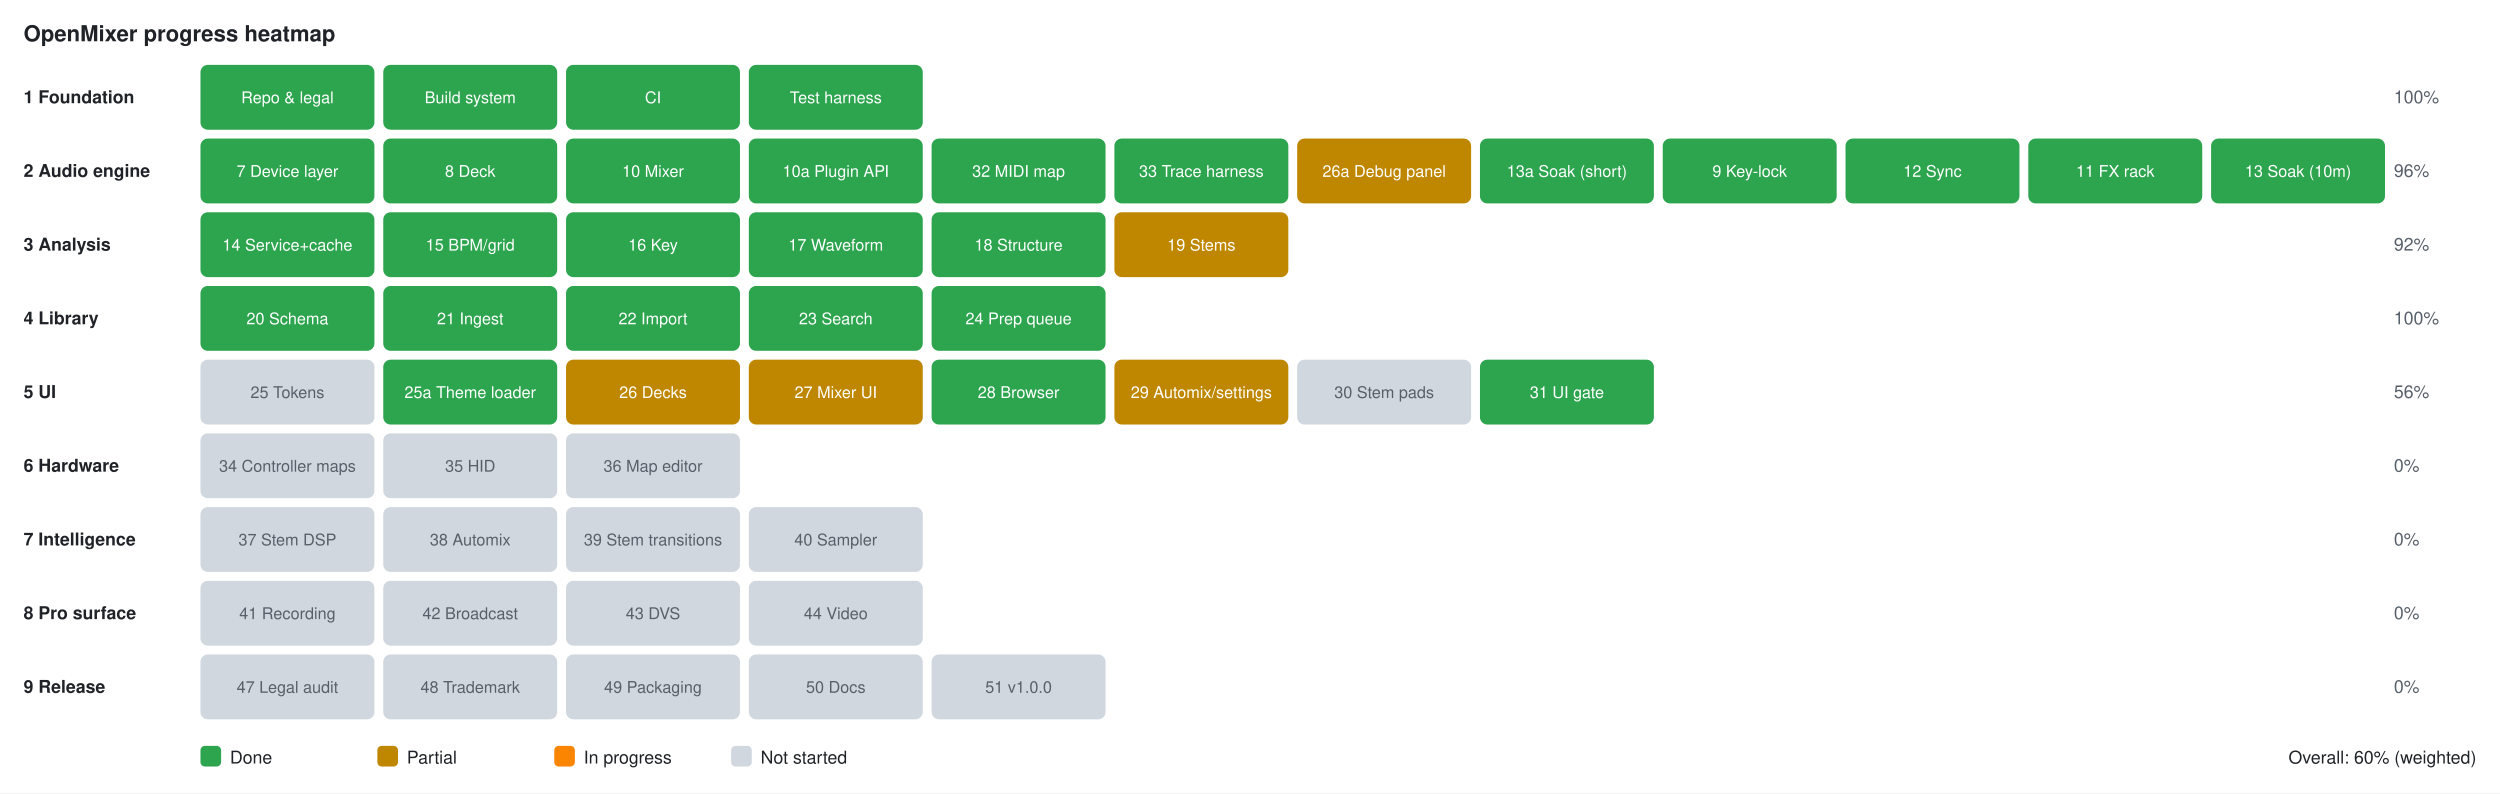
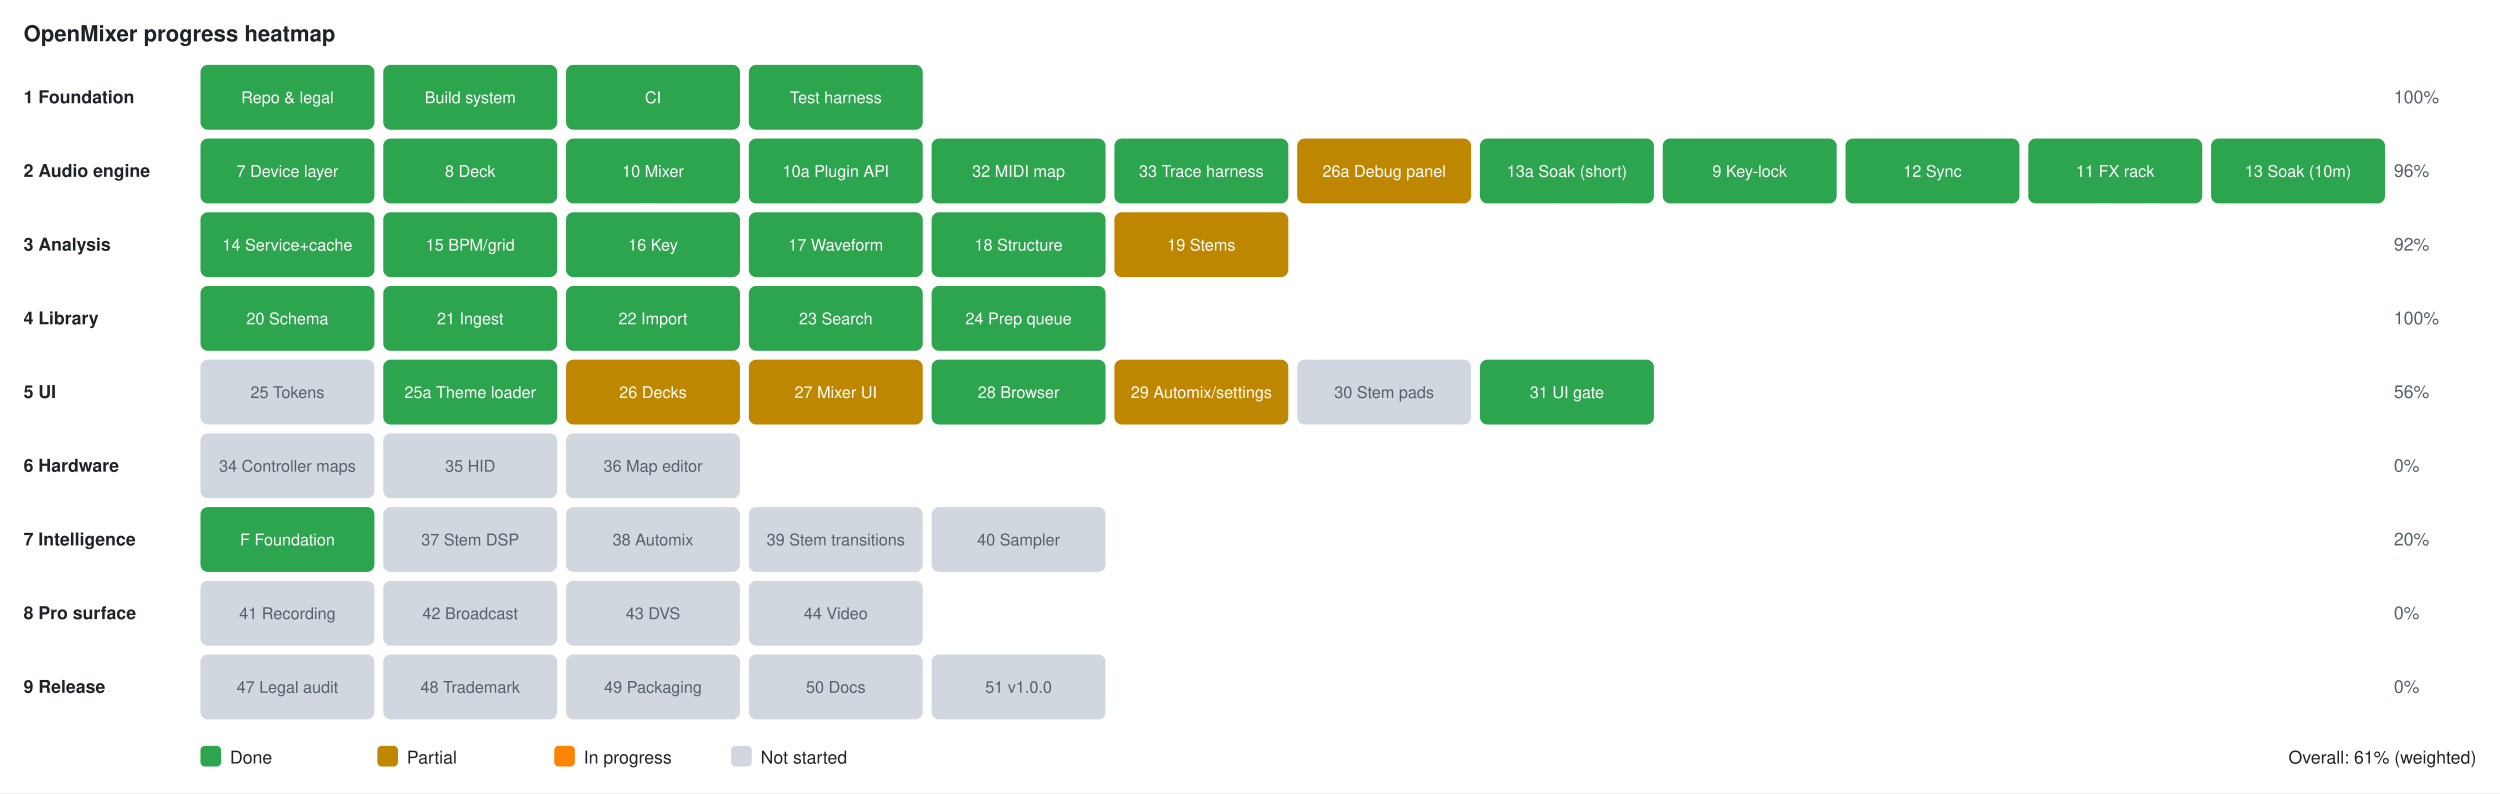
<svg xmlns="http://www.w3.org/2000/svg" width="1696" height="538" viewBox="0 0 1696 538" font-family="-apple-system,Segoe UI,Helvetica,Arial,sans-serif">
  <rect width="100%" height="100%" fill="#ffffff" />
  <text x="16" y="28" font-size="15" font-weight="600" fill="#1f2328">OpenMixer progress heatmap</text>
  <text x="16" y="70.0" font-size="12" font-weight="600" fill="#1f2328">1 Foundation</text>
  <g>
    <rect x="136" y="44" width="118" height="44" rx="5" fill="#2da44e" />
    <text x="195.0" y="70.0" font-size="11" text-anchor="middle" fill="#ffffff">Repo &amp; legal</text>
  </g>
  <g>
    <rect x="260" y="44" width="118" height="44" rx="5" fill="#2da44e" />
    <text x="319.0" y="70.0" font-size="11" text-anchor="middle" fill="#ffffff">Build system</text>
  </g>
  <g>
    <rect x="384" y="44" width="118" height="44" rx="5" fill="#2da44e" />
    <text x="443.0" y="70.0" font-size="11" text-anchor="middle" fill="#ffffff">CI</text>
  </g>
  <g>
    <rect x="508" y="44" width="118" height="44" rx="5" fill="#2da44e" />
    <text x="567.0" y="70.0" font-size="11" text-anchor="middle" fill="#ffffff">Test harness</text>
  </g>
  <text x="1624" y="70.0" font-size="12" fill="#57606a">100%</text>
  <text x="16" y="120.0" font-size="12" font-weight="600" fill="#1f2328">2 Audio engine</text>
  <g>
    <rect x="136" y="94" width="118" height="44" rx="5" fill="#2da44e" />
    <text x="195.0" y="120.0" font-size="11" text-anchor="middle" fill="#ffffff">7 Device layer</text>
  </g>
  <g>
    <rect x="260" y="94" width="118" height="44" rx="5" fill="#2da44e" />
    <text x="319.0" y="120.0" font-size="11" text-anchor="middle" fill="#ffffff">8 Deck</text>
  </g>
  <g>
    <rect x="384" y="94" width="118" height="44" rx="5" fill="#2da44e" />
    <text x="443.0" y="120.0" font-size="11" text-anchor="middle" fill="#ffffff">10 Mixer</text>
  </g>
  <g>
    <rect x="508" y="94" width="118" height="44" rx="5" fill="#2da44e" />
    <text x="567.0" y="120.0" font-size="11" text-anchor="middle" fill="#ffffff">10a Plugin API</text>
  </g>
  <g>
    <rect x="632" y="94" width="118" height="44" rx="5" fill="#2da44e" />
    <text x="691.0" y="120.0" font-size="11" text-anchor="middle" fill="#ffffff">32 MIDI map</text>
  </g>
  <g>
    <rect x="756" y="94" width="118" height="44" rx="5" fill="#2da44e" />
    <text x="815.0" y="120.0" font-size="11" text-anchor="middle" fill="#ffffff">33 Trace harness</text>
  </g>
  <g>
    <rect x="880" y="94" width="118" height="44" rx="5" fill="#bf8700" />
    <text x="939.0" y="120.0" font-size="11" text-anchor="middle" fill="#ffffff">26a Debug panel</text>
  </g>
  <g>
    <rect x="1004" y="94" width="118" height="44" rx="5" fill="#2da44e" />
    <text x="1063.0" y="120.0" font-size="11" text-anchor="middle" fill="#ffffff">13a Soak (short)</text>
  </g>
  <g>
    <rect x="1128" y="94" width="118" height="44" rx="5" fill="#2da44e" />
    <text x="1187.0" y="120.0" font-size="11" text-anchor="middle" fill="#ffffff">9 Key-lock</text>
  </g>
  <g>
    <rect x="1252" y="94" width="118" height="44" rx="5" fill="#2da44e" />
    <text x="1311.0" y="120.0" font-size="11" text-anchor="middle" fill="#ffffff">12 Sync</text>
  </g>
  <g>
    <rect x="1376" y="94" width="118" height="44" rx="5" fill="#2da44e" />
    <text x="1435.0" y="120.0" font-size="11" text-anchor="middle" fill="#ffffff">11 FX rack</text>
  </g>
  <g>
    <rect x="1500" y="94" width="118" height="44" rx="5" fill="#2da44e" />
    <text x="1559.0" y="120.0" font-size="11" text-anchor="middle" fill="#ffffff">13 Soak (10m)</text>
  </g>
  <text x="1624" y="120.0" font-size="12" fill="#57606a">96%</text>
  <text x="16" y="170.0" font-size="12" font-weight="600" fill="#1f2328">3 Analysis</text>
  <g>
    <rect x="136" y="144" width="118" height="44" rx="5" fill="#2da44e" />
    <text x="195.0" y="170.0" font-size="11" text-anchor="middle" fill="#ffffff">14 Service+cache</text>
  </g>
  <g>
    <rect x="260" y="144" width="118" height="44" rx="5" fill="#2da44e" />
    <text x="319.0" y="170.0" font-size="11" text-anchor="middle" fill="#ffffff">15 BPM/grid</text>
  </g>
  <g>
    <rect x="384" y="144" width="118" height="44" rx="5" fill="#2da44e" />
    <text x="443.0" y="170.0" font-size="11" text-anchor="middle" fill="#ffffff">16 Key</text>
  </g>
  <g>
    <rect x="508" y="144" width="118" height="44" rx="5" fill="#2da44e" />
    <text x="567.0" y="170.0" font-size="11" text-anchor="middle" fill="#ffffff">17 Waveform</text>
  </g>
  <g>
    <rect x="632" y="144" width="118" height="44" rx="5" fill="#2da44e" />
    <text x="691.0" y="170.0" font-size="11" text-anchor="middle" fill="#ffffff">18 Structure</text>
  </g>
  <g>
    <rect x="756" y="144" width="118" height="44" rx="5" fill="#bf8700" />
    <text x="815.0" y="170.0" font-size="11" text-anchor="middle" fill="#ffffff">19 Stems</text>
  </g>
  <text x="1624" y="170.0" font-size="12" fill="#57606a">92%</text>
  <text x="16" y="220.0" font-size="12" font-weight="600" fill="#1f2328">4 Library</text>
  <g>
    <rect x="136" y="194" width="118" height="44" rx="5" fill="#2da44e" />
    <text x="195.0" y="220.0" font-size="11" text-anchor="middle" fill="#ffffff">20 Schema</text>
  </g>
  <g>
    <rect x="260" y="194" width="118" height="44" rx="5" fill="#2da44e" />
    <text x="319.0" y="220.0" font-size="11" text-anchor="middle" fill="#ffffff">21 Ingest</text>
  </g>
  <g>
    <rect x="384" y="194" width="118" height="44" rx="5" fill="#2da44e" />
    <text x="443.0" y="220.0" font-size="11" text-anchor="middle" fill="#ffffff">22 Import</text>
  </g>
  <g>
    <rect x="508" y="194" width="118" height="44" rx="5" fill="#2da44e" />
    <text x="567.0" y="220.0" font-size="11" text-anchor="middle" fill="#ffffff">23 Search</text>
  </g>
  <g>
    <rect x="632" y="194" width="118" height="44" rx="5" fill="#2da44e" />
    <text x="691.0" y="220.0" font-size="11" text-anchor="middle" fill="#ffffff">24 Prep queue</text>
  </g>
  <text x="1624" y="220.0" font-size="12" fill="#57606a">100%</text>
  <text x="16" y="270.0" font-size="12" font-weight="600" fill="#1f2328">5 UI</text>
  <g>
    <rect x="136" y="244" width="118" height="44" rx="5" fill="#d0d7de" />
    <text x="195.0" y="270.0" font-size="11" text-anchor="middle" fill="#57606a">25 Tokens</text>
  </g>
  <g>
    <rect x="260" y="244" width="118" height="44" rx="5" fill="#2da44e" />
    <text x="319.0" y="270.0" font-size="11" text-anchor="middle" fill="#ffffff">25a Theme loader</text>
  </g>
  <g>
    <rect x="384" y="244" width="118" height="44" rx="5" fill="#bf8700" />
    <text x="443.0" y="270.0" font-size="11" text-anchor="middle" fill="#ffffff">26 Decks</text>
  </g>
  <g>
    <rect x="508" y="244" width="118" height="44" rx="5" fill="#bf8700" />
    <text x="567.0" y="270.0" font-size="11" text-anchor="middle" fill="#ffffff">27 Mixer UI</text>
  </g>
  <g>
    <rect x="632" y="244" width="118" height="44" rx="5" fill="#2da44e" />
    <text x="691.0" y="270.0" font-size="11" text-anchor="middle" fill="#ffffff">28 Browser</text>
  </g>
  <g>
    <rect x="756" y="244" width="118" height="44" rx="5" fill="#bf8700" />
    <text x="815.0" y="270.0" font-size="11" text-anchor="middle" fill="#ffffff">29 Automix/settings</text>
  </g>
  <g>
    <rect x="880" y="244" width="118" height="44" rx="5" fill="#d0d7de" />
    <text x="939.0" y="270.0" font-size="11" text-anchor="middle" fill="#57606a">30 Stem pads</text>
  </g>
  <g>
    <rect x="1004" y="244" width="118" height="44" rx="5" fill="#2da44e" />
    <text x="1063.0" y="270.0" font-size="11" text-anchor="middle" fill="#ffffff">31 UI gate</text>
  </g>
  <text x="1624" y="270.0" font-size="12" fill="#57606a">56%</text>
  <text x="16" y="320.0" font-size="12" font-weight="600" fill="#1f2328">6 Hardware</text>
  <g>
    <rect x="136" y="294" width="118" height="44" rx="5" fill="#d0d7de" />
    <text x="195.0" y="320.0" font-size="11" text-anchor="middle" fill="#57606a">34 Controller maps</text>
  </g>
  <g>
    <rect x="260" y="294" width="118" height="44" rx="5" fill="#d0d7de" />
    <text x="319.0" y="320.0" font-size="11" text-anchor="middle" fill="#57606a">35 HID</text>
  </g>
  <g>
    <rect x="384" y="294" width="118" height="44" rx="5" fill="#d0d7de" />
    <text x="443.0" y="320.0" font-size="11" text-anchor="middle" fill="#57606a">36 Map editor</text>
  </g>
  <text x="1624" y="320.0" font-size="12" fill="#57606a">0%</text>
  <text x="16" y="370.0" font-size="12" font-weight="600" fill="#1f2328">7 Intelligence</text>
  <g>
-     <rect x="136" y="344" width="118" height="44" rx="5" fill="#d0d7de" />
-     <text x="195.0" y="370.0" font-size="11" text-anchor="middle" fill="#57606a">37 Stem DSP</text>
+     <rect x="136" y="344" width="118" height="44" rx="5" fill="#2da44e" />
+     <text x="195.0" y="370.0" font-size="11" text-anchor="middle" fill="#ffffff">F Foundation</text>
  </g>
  <g>
    <rect x="260" y="344" width="118" height="44" rx="5" fill="#d0d7de" />
-     <text x="319.0" y="370.0" font-size="11" text-anchor="middle" fill="#57606a">38 Automix</text>
+     <text x="319.0" y="370.0" font-size="11" text-anchor="middle" fill="#57606a">37 Stem DSP</text>
  </g>
  <g>
    <rect x="384" y="344" width="118" height="44" rx="5" fill="#d0d7de" />
-     <text x="443.0" y="370.0" font-size="11" text-anchor="middle" fill="#57606a">39 Stem transitions</text>
+     <text x="443.0" y="370.0" font-size="11" text-anchor="middle" fill="#57606a">38 Automix</text>
  </g>
  <g>
    <rect x="508" y="344" width="118" height="44" rx="5" fill="#d0d7de" />
-     <text x="567.0" y="370.0" font-size="11" text-anchor="middle" fill="#57606a">40 Sampler</text>
-   </g>
-   <text x="1624" y="370.0" font-size="12" fill="#57606a">0%</text>
+     <text x="567.0" y="370.0" font-size="11" text-anchor="middle" fill="#57606a">39 Stem transitions</text>
+   </g>
+   <g>
+     <rect x="632" y="344" width="118" height="44" rx="5" fill="#d0d7de" />
+     <text x="691.0" y="370.0" font-size="11" text-anchor="middle" fill="#57606a">40 Sampler</text>
+   </g>
+   <text x="1624" y="370.0" font-size="12" fill="#57606a">20%</text>
  <text x="16" y="420.0" font-size="12" font-weight="600" fill="#1f2328">8 Pro surface</text>
  <g>
    <rect x="136" y="394" width="118" height="44" rx="5" fill="#d0d7de" />
    <text x="195.0" y="420.0" font-size="11" text-anchor="middle" fill="#57606a">41 Recording</text>
  </g>
  <g>
    <rect x="260" y="394" width="118" height="44" rx="5" fill="#d0d7de" />
    <text x="319.0" y="420.0" font-size="11" text-anchor="middle" fill="#57606a">42 Broadcast</text>
  </g>
  <g>
    <rect x="384" y="394" width="118" height="44" rx="5" fill="#d0d7de" />
    <text x="443.0" y="420.0" font-size="11" text-anchor="middle" fill="#57606a">43 DVS</text>
  </g>
  <g>
    <rect x="508" y="394" width="118" height="44" rx="5" fill="#d0d7de" />
    <text x="567.0" y="420.0" font-size="11" text-anchor="middle" fill="#57606a">44 Video</text>
  </g>
  <text x="1624" y="420.0" font-size="12" fill="#57606a">0%</text>
  <text x="16" y="470.0" font-size="12" font-weight="600" fill="#1f2328">9 Release</text>
  <g>
    <rect x="136" y="444" width="118" height="44" rx="5" fill="#d0d7de" />
    <text x="195.0" y="470.0" font-size="11" text-anchor="middle" fill="#57606a">47 Legal audit</text>
  </g>
  <g>
    <rect x="260" y="444" width="118" height="44" rx="5" fill="#d0d7de" />
    <text x="319.0" y="470.0" font-size="11" text-anchor="middle" fill="#57606a">48 Trademark</text>
  </g>
  <g>
    <rect x="384" y="444" width="118" height="44" rx="5" fill="#d0d7de" />
    <text x="443.0" y="470.0" font-size="11" text-anchor="middle" fill="#57606a">49 Packaging</text>
  </g>
  <g>
    <rect x="508" y="444" width="118" height="44" rx="5" fill="#d0d7de" />
    <text x="567.0" y="470.0" font-size="11" text-anchor="middle" fill="#57606a">50 Docs</text>
  </g>
  <g>
    <rect x="632" y="444" width="118" height="44" rx="5" fill="#d0d7de" />
    <text x="691.0" y="470.0" font-size="11" text-anchor="middle" fill="#57606a">51 v1.0.0</text>
  </g>
  <text x="1624" y="470.0" font-size="12" fill="#57606a">0%</text>
  <rect x="136" y="506" width="14" height="14" rx="3" fill="#2da44e" />
  <text x="156" y="518" font-size="12" fill="#1f2328">Done</text>
  <rect x="256" y="506" width="14" height="14" rx="3" fill="#bf8700" />
  <text x="276" y="518" font-size="12" fill="#1f2328">Partial</text>
  <rect x="376" y="506" width="14" height="14" rx="3" fill="#fb8500" />
  <text x="396" y="518" font-size="12" fill="#1f2328">In progress</text>
  <rect x="496" y="506" width="14" height="14" rx="3" fill="#d0d7de" />
  <text x="516" y="518" font-size="12" fill="#1f2328">Not started</text>
-   <text x="1680" y="518" font-size="12" text-anchor="end" fill="#1f2328">Overall: 60% (weighted)</text>
+   <text x="1680" y="518" font-size="12" text-anchor="end" fill="#1f2328">Overall: 61% (weighted)</text>
</svg>
